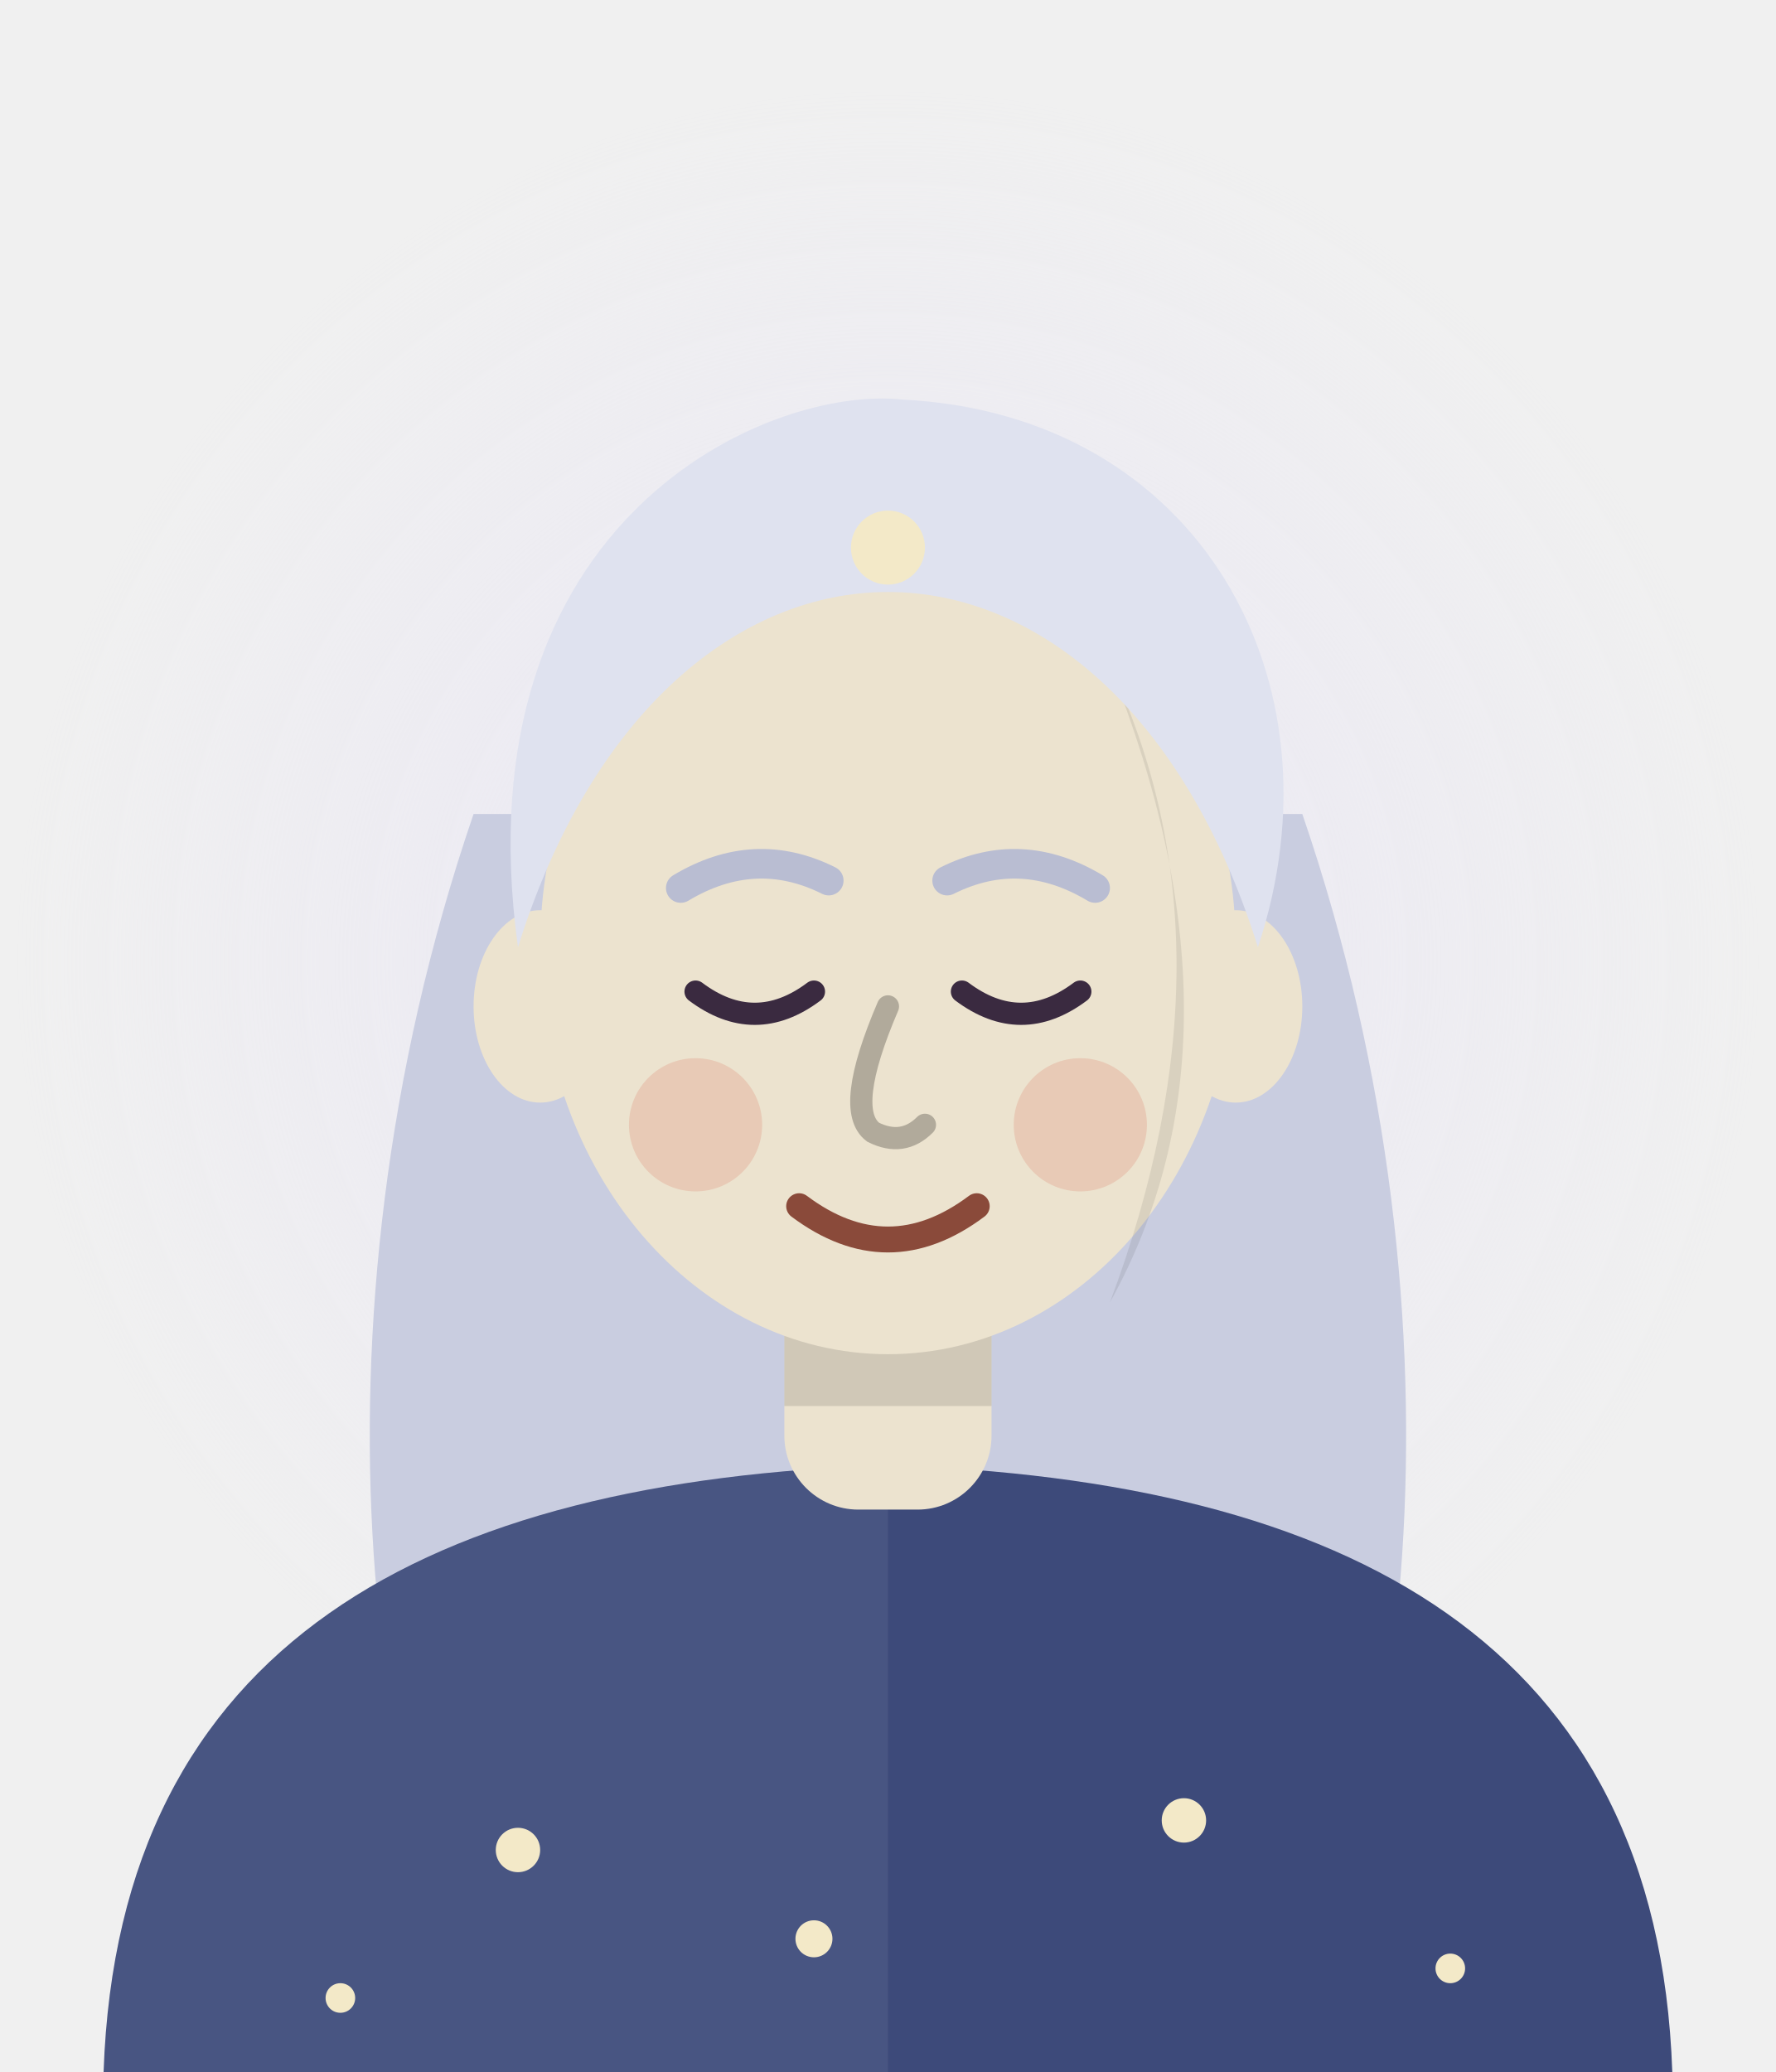
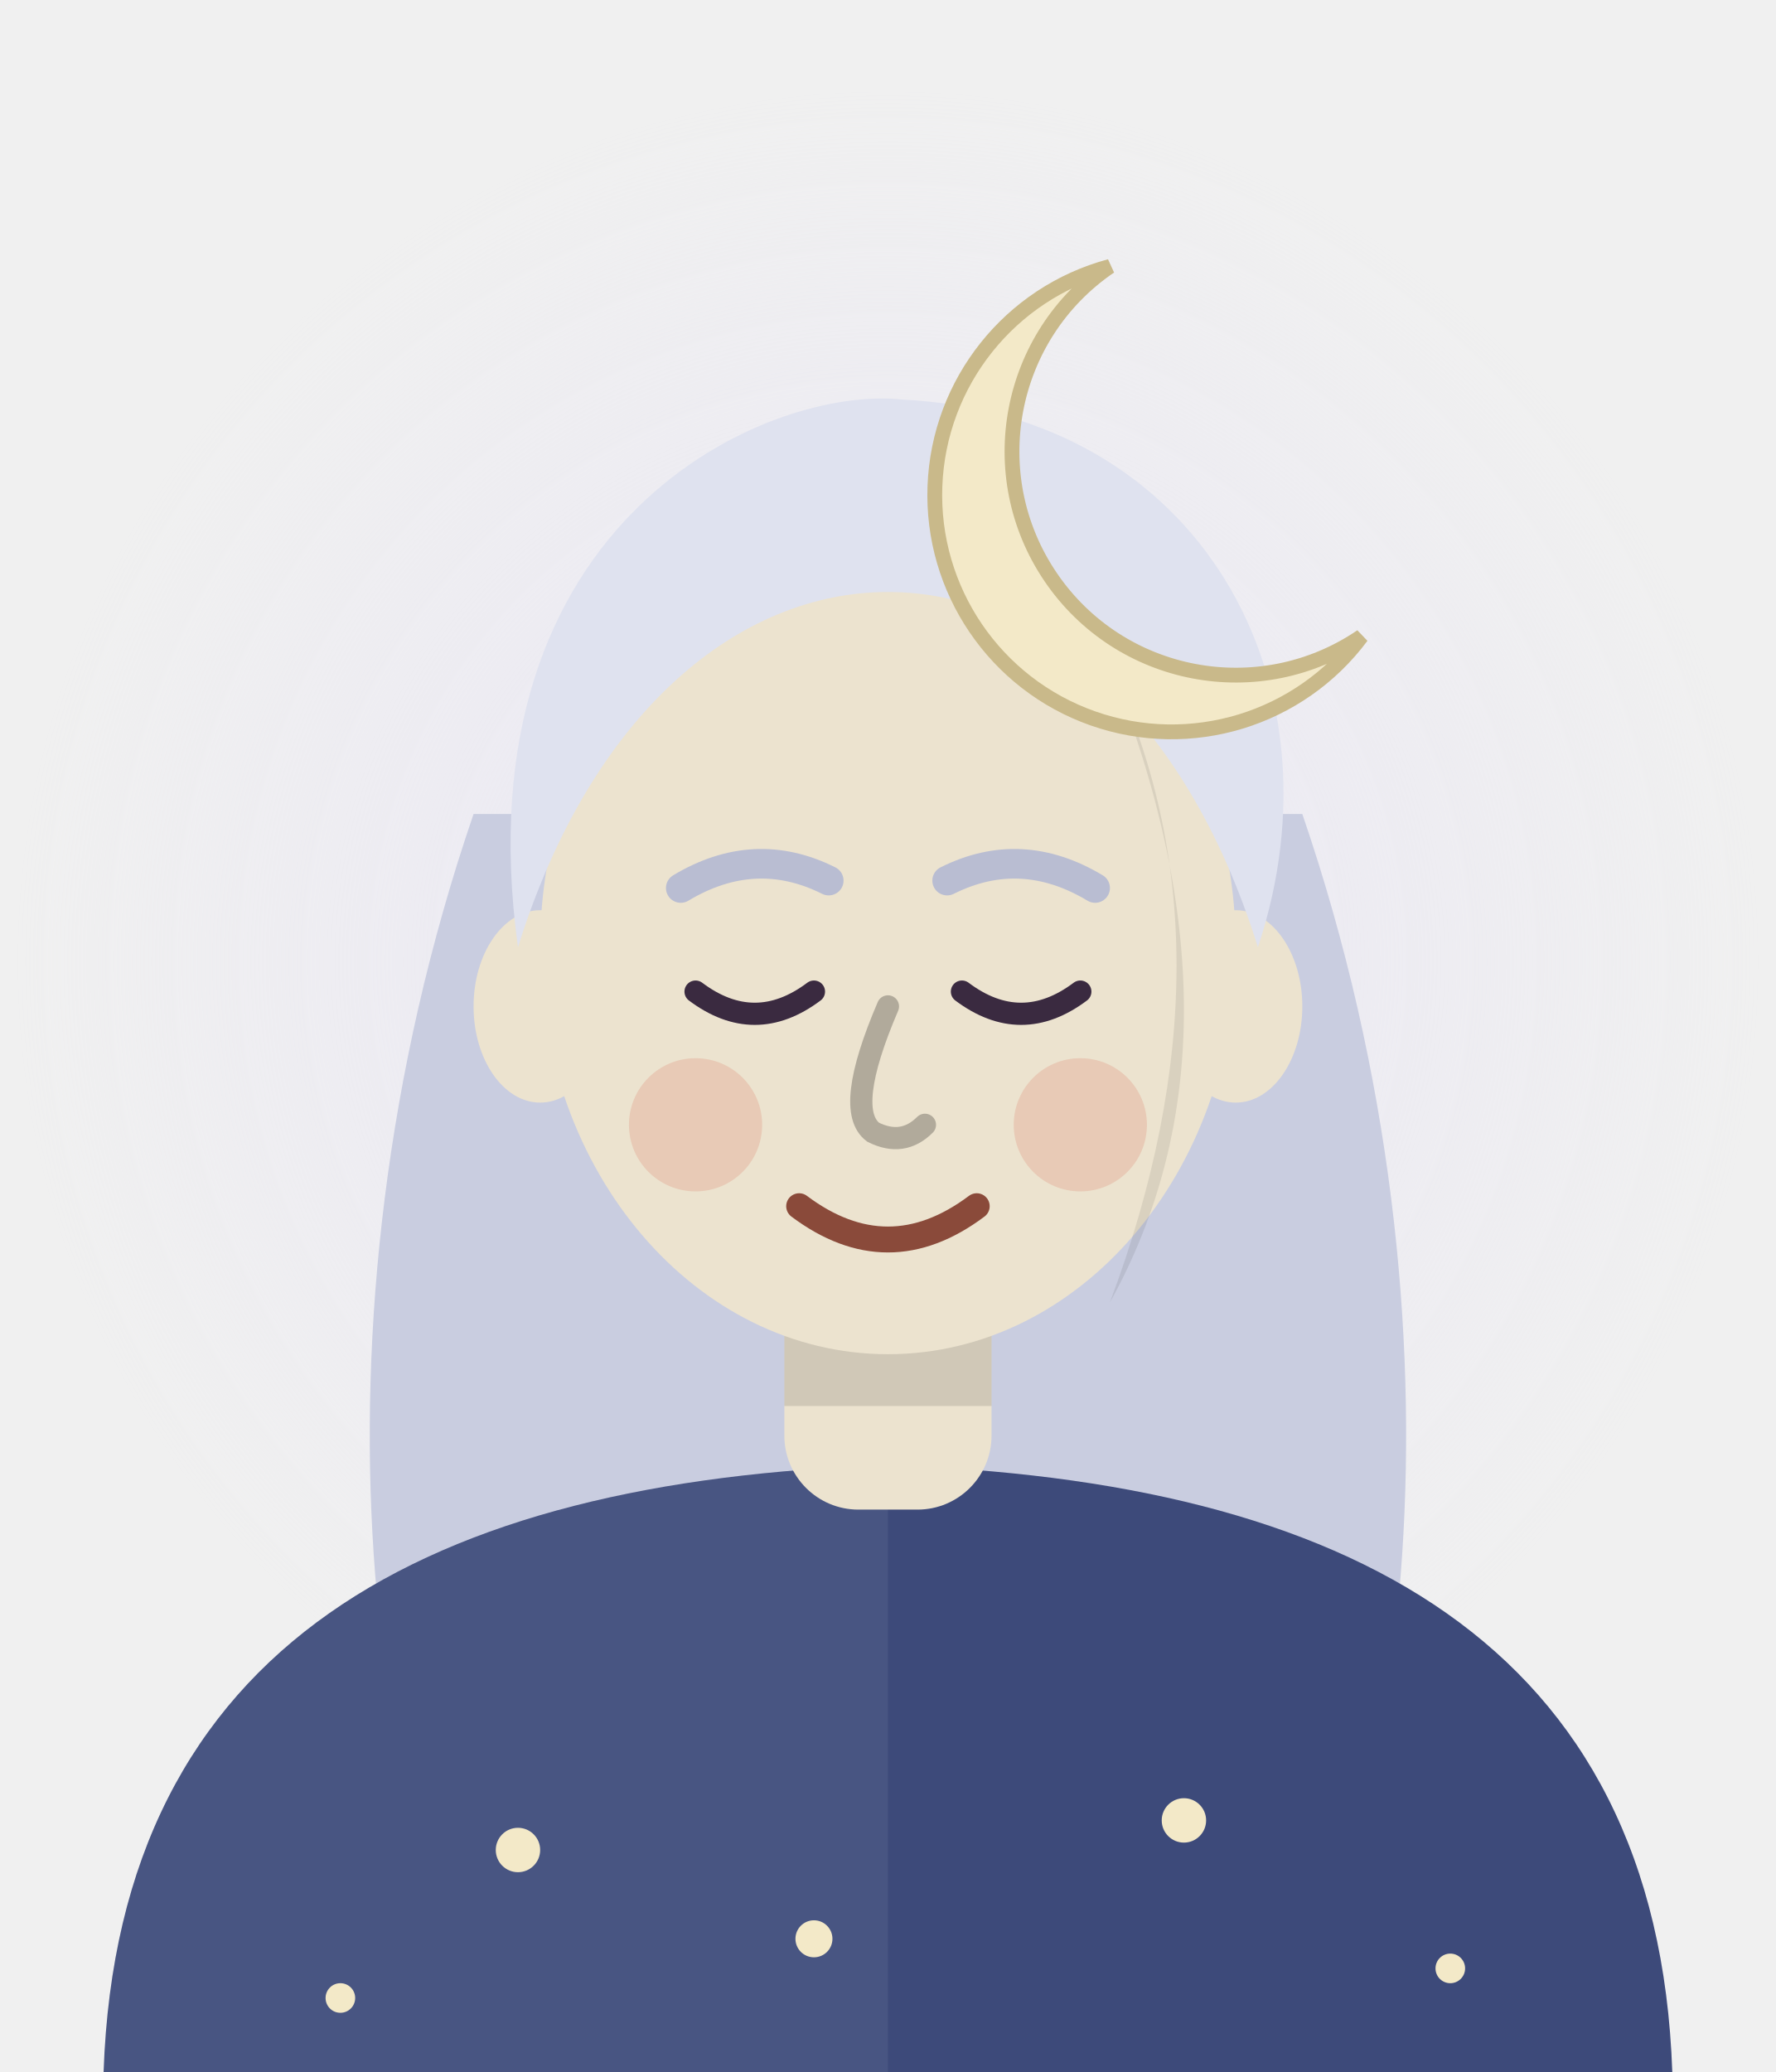
<svg xmlns="http://www.w3.org/2000/svg" viewBox="0 0 240 280">
  <style>.eyes{animation:blink 5.2s infinite;transform-box:fill-box;transform-origin:center}@keyframes blink{0%,94%,100%{transform:scaleY(1)}96%{transform:scaleY(.1)}}@media (prefers-reduced-motion:reduce){.eyes{animation:none}}</style>
  <radialGradient id="aura">
    <stop offset="0" stop-color="#e9e6f5" stop-opacity=".9" />
    <stop offset="1" stop-color="#e9e6f5" stop-opacity="0" />
  </radialGradient>
  <circle cx="120" cy="130" r="118" fill="url(#aura)" />
  <path d="M58,40 A104,104 0 1 0 214,196 A86,86 0 1 1 58,40 Z" fill="#f3e9c8" opacity=".85" />
  <path d="M64,110 C40,180 50,250 70,280 L170,280 C190,250 200,180 176,110 Z" fill="#c9cde0" />
  <path d="M14,280 C16,222 58,200 120,198 C182,200 224,222 226,280 Z" fill="#3d4a7a" />
  <path d="M14,280 C16,222 58,200 120,198 L120,280 Z" fill="#fff" opacity=".06" />
  <circle cx="70" cy="250" r="3" fill="#f3e9c8" />
  <circle cx="110" cy="262" r="2.5" fill="#f3e9c8" />
  <circle cx="160" cy="246" r="3" fill="#f3e9c8" />
  <circle cx="196" cy="266" r="2" fill="#f3e9c8" />
  <circle cx="46" cy="270" r="2" fill="#f3e9c8" />
  <rect x="106" y="170" width="28" height="34" rx="10" fill="#ece3cf" />
  <rect x="106" y="178" width="28" height="12" fill="#000" opacity=".12" />
  <ellipse cx="73" cy="136" rx="9" ry="13" fill="#ece3cf" />
  <ellipse cx="167" cy="136" rx="9" ry="13" fill="#ece3cf" />
  <ellipse cx="120" cy="128" rx="47" ry="55" fill="#ece3cf" />
  <path d="M150,90 Q168,128 150,176 Q170,140 150,90 Z" fill="#000" opacity=".08" />
  <circle cx="94" cy="152" r="9" fill="#d9705a" opacity=".22" />
  <circle cx="146" cy="152" r="9" fill="#d9705a" opacity=".22" />
  <path d="M92,120 Q102,114 112,119" stroke="#b9bdd2" stroke-width="4" fill="none" stroke-linecap="round" />
  <path d="M128,119 Q138,114 148,120" stroke="#b9bdd2" stroke-width="4" fill="none" stroke-linecap="round" />
  <g class="eyes">
    <path d="M94,134 Q102,140 110,134" stroke="#3a2a40" stroke-width="3" fill="none" stroke-linecap="round" />
    <path d="M130,134 Q138,140 146,134" stroke="#3a2a40" stroke-width="3" fill="none" stroke-linecap="round" />
  </g>
  <path d="M120,136 Q114,150 118,153 Q122,155 125,152" stroke="#000" stroke-opacity=".25" stroke-width="3" fill="none" stroke-linecap="round" />
  <path d="M108,163 Q120,172 132,163" stroke="#8a4a3a" stroke-width="3.5" fill="none" stroke-linecap="round" />
  <path d="M70,128 C62,70 104,52 122,54 C162,56 182,92 170,128 C160,96 140,80 120,80 C100,80 80,96 70,128 Z" fill="#dfe2ef" />
-   <circle cx="120" cy="74" r="5" fill="#f3e9c8" />
+   <path d="M150,36 a32,32 0 1 0 34,50 a26,26 0 1 1 -34,-50 Z" fill="#f3e9c8" stroke="#c9b98a" stroke-width="2" />
</svg>
